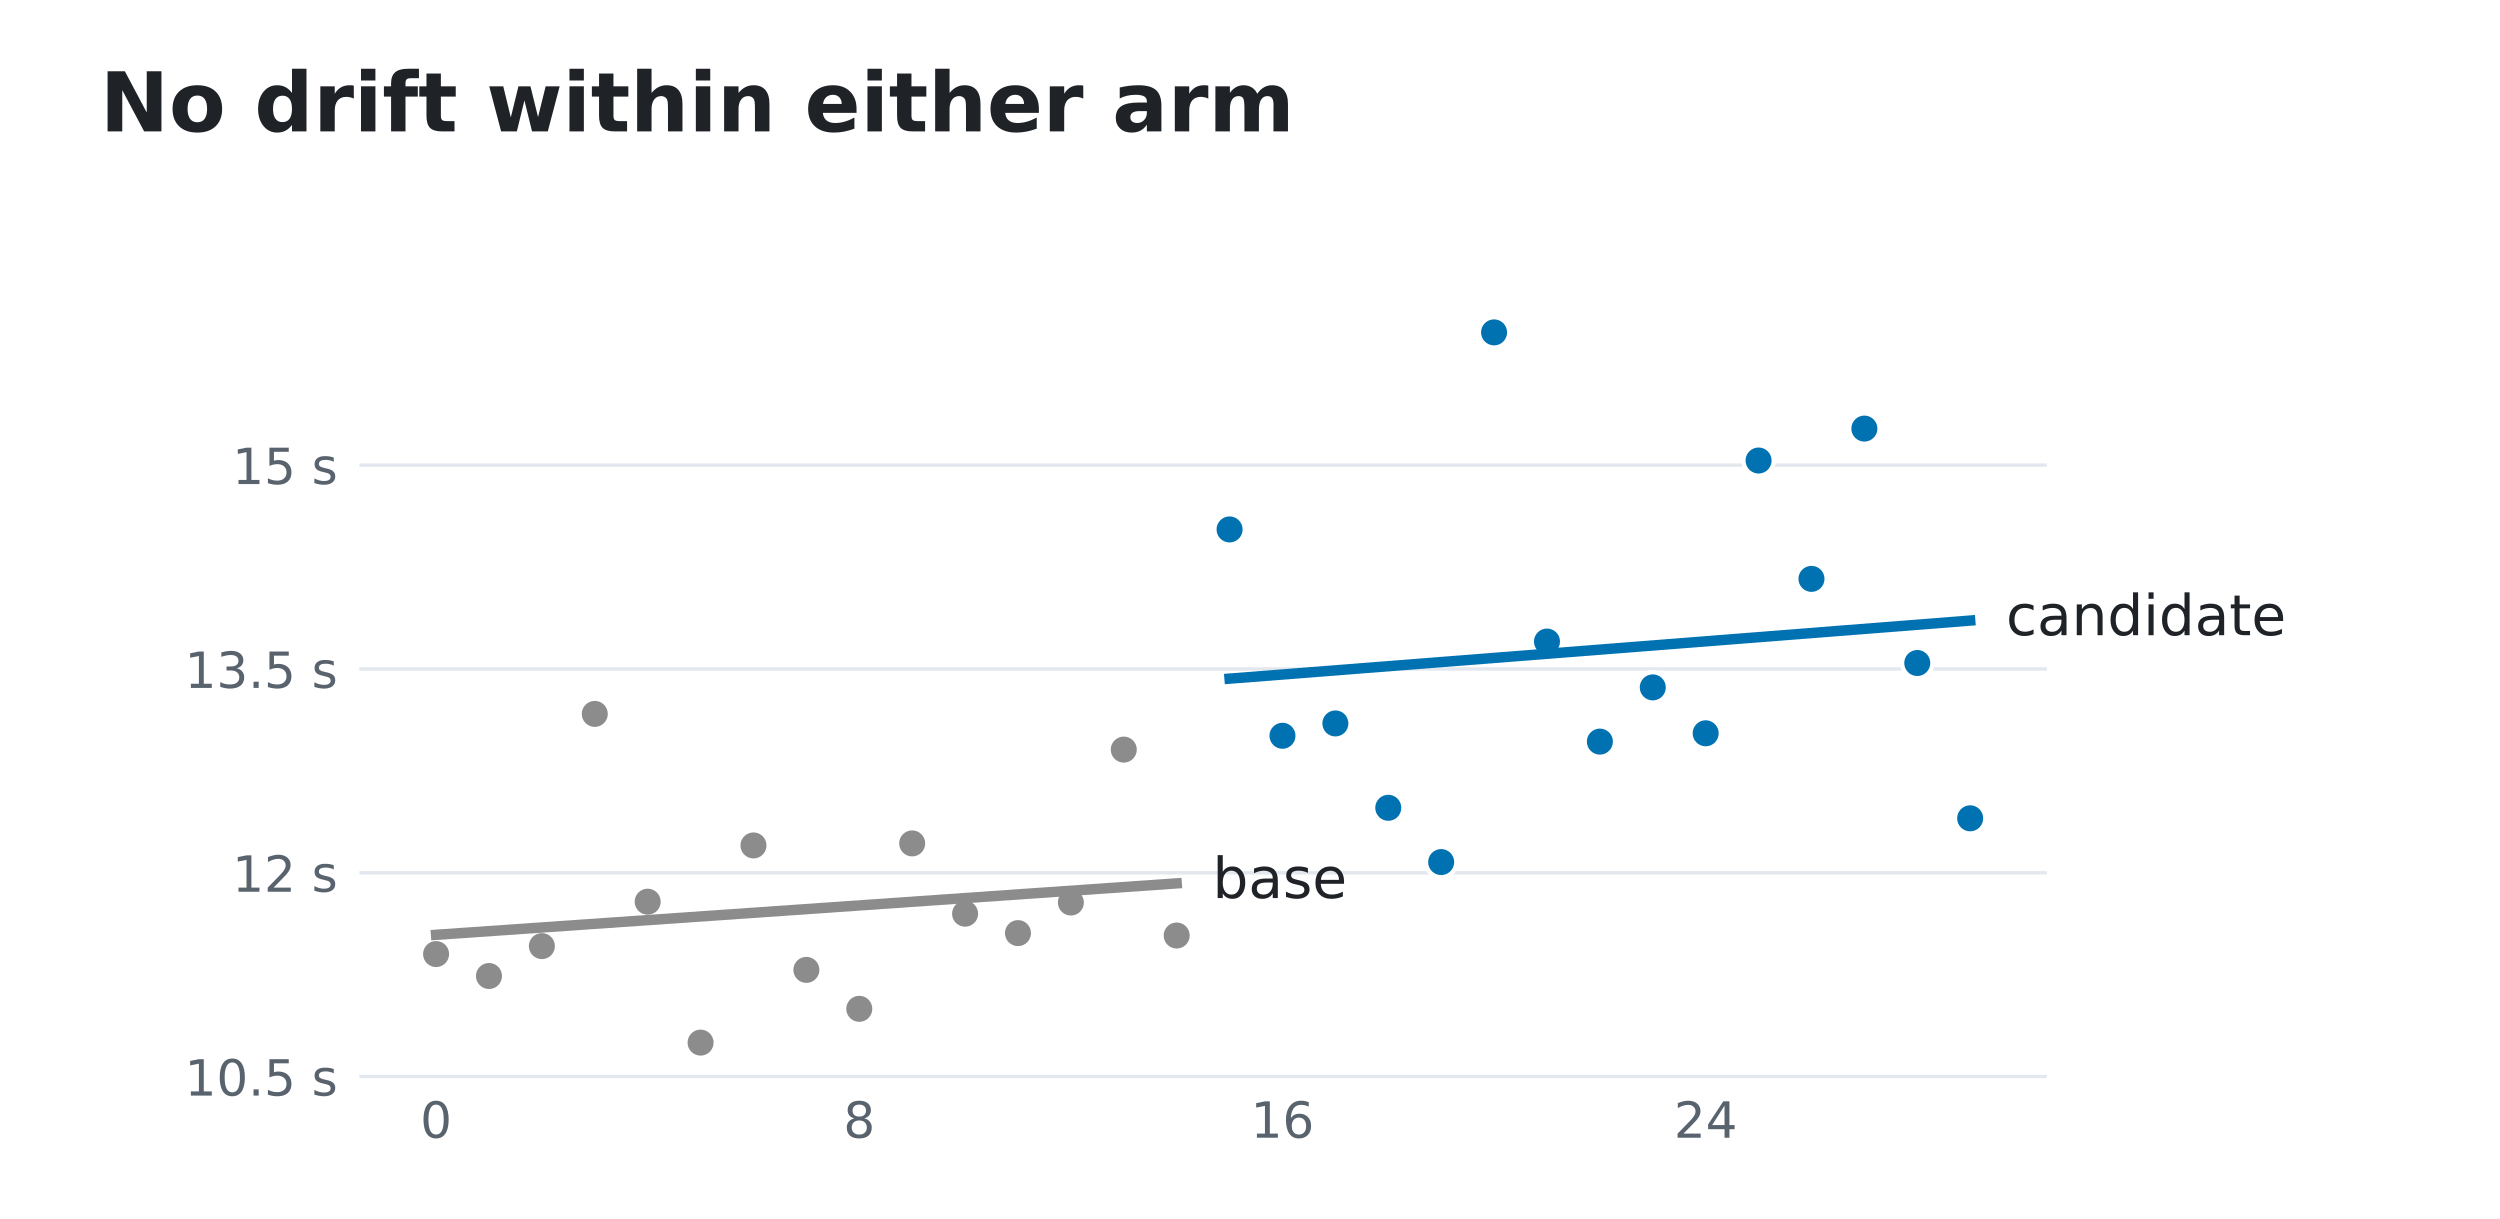
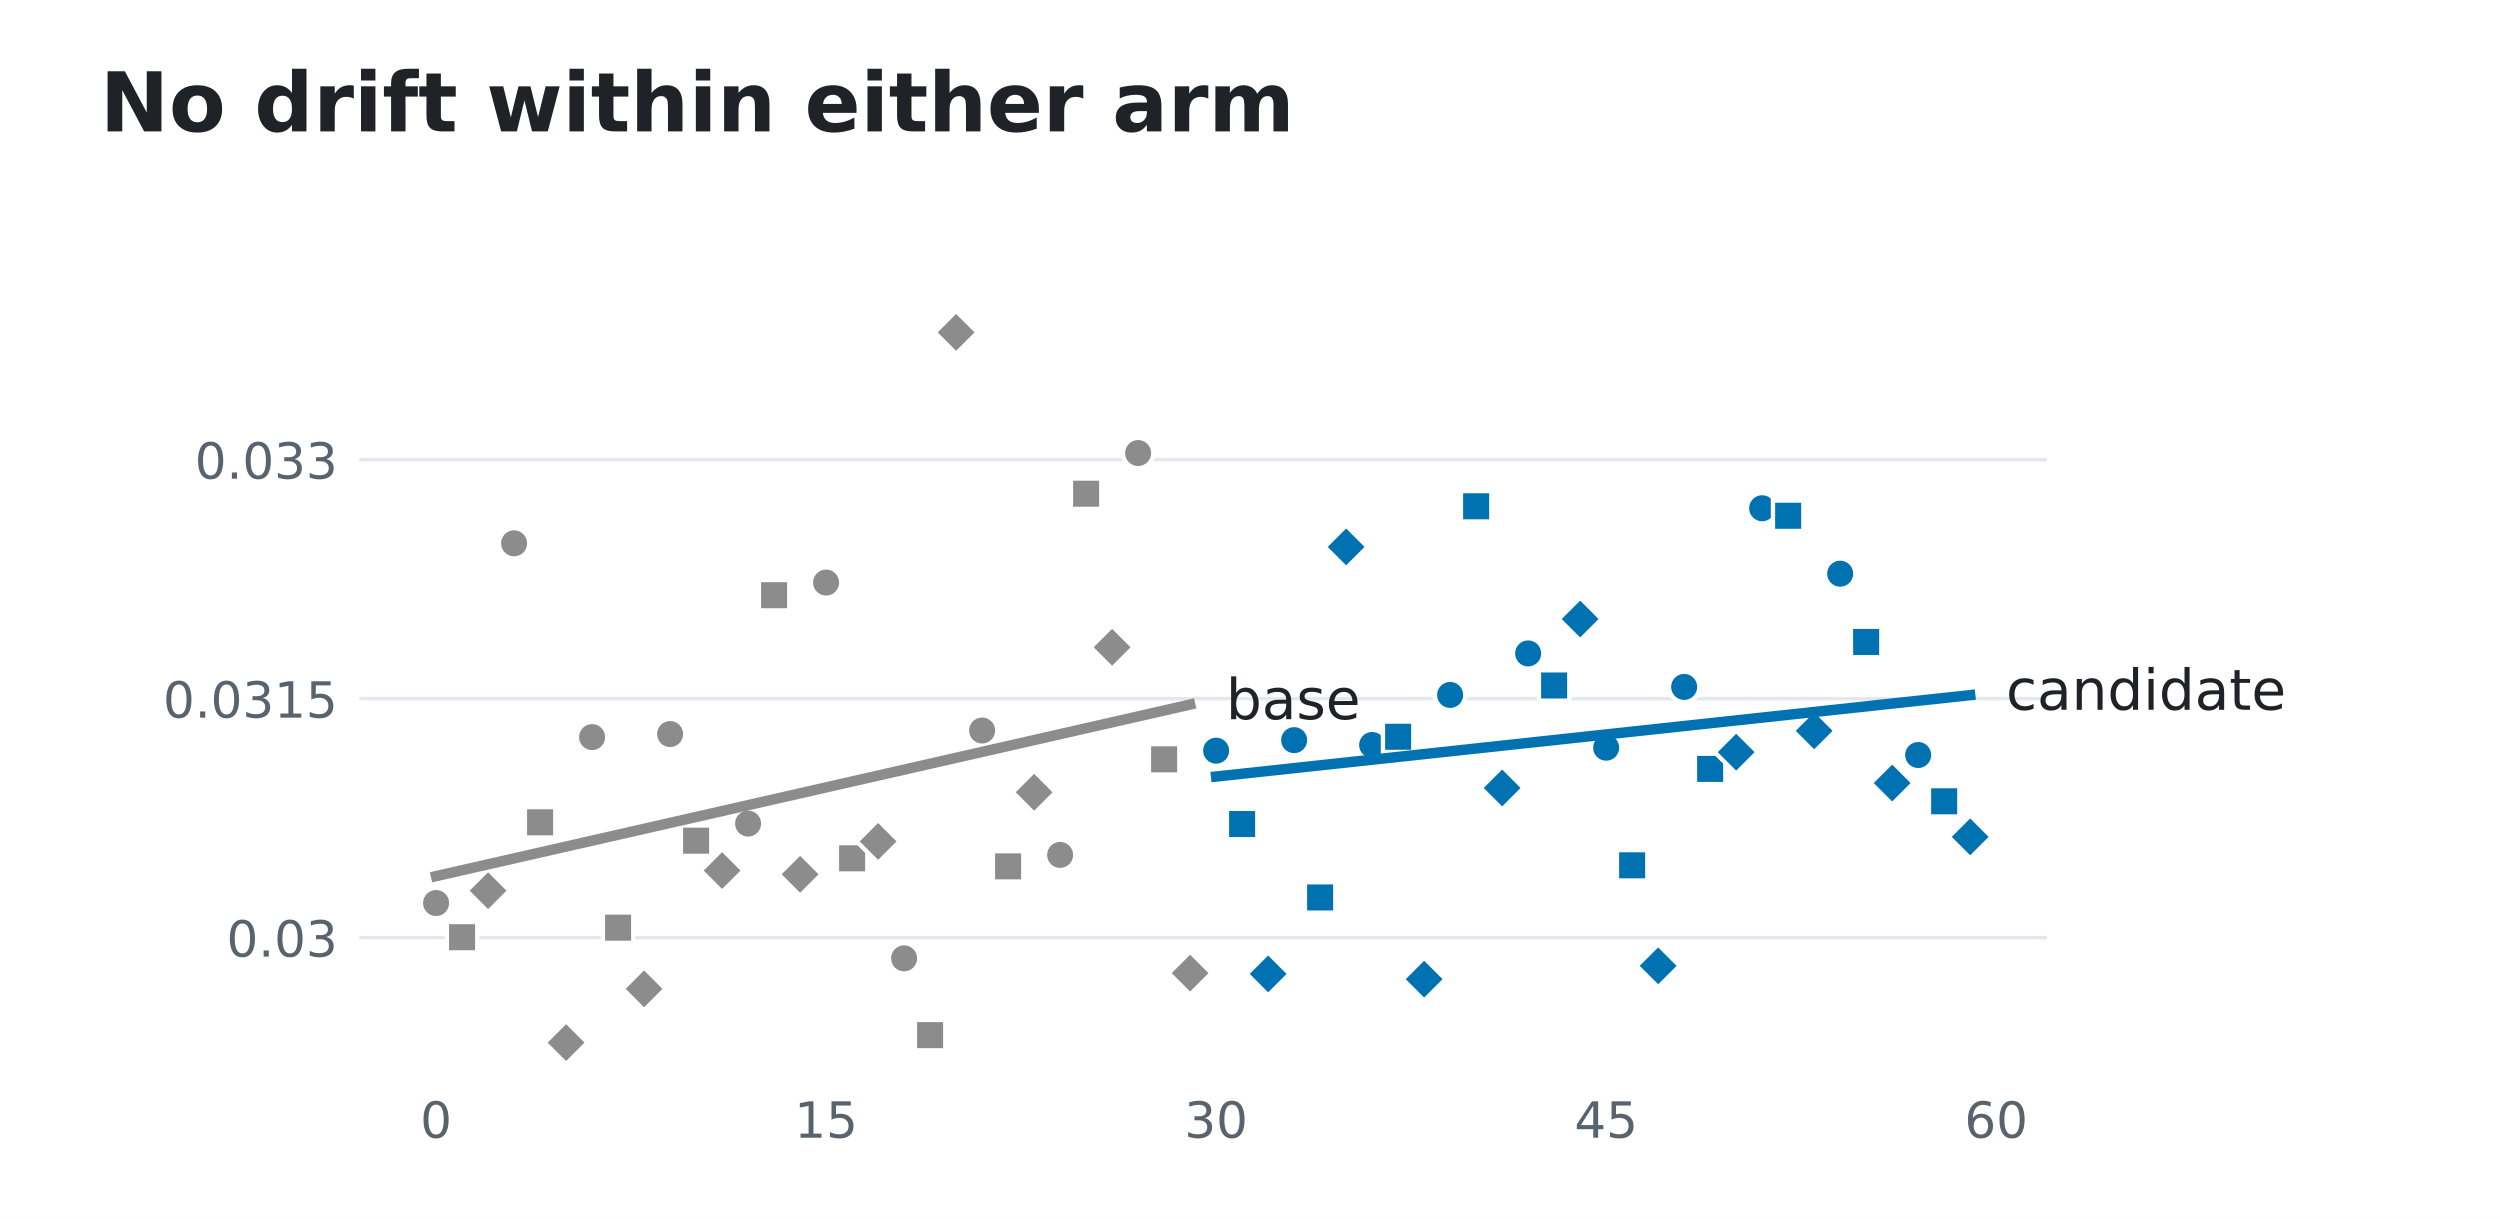
<svg xmlns="http://www.w3.org/2000/svg" xmlns:xlink="http://www.w3.org/1999/xlink" width="576pt" height="280.8pt" viewBox="0 0 576 280.8" version="1.1">
  <defs>
    <style type="text/css">*{stroke-linejoin: round; stroke-linecap: butt}</style>
  </defs>
  <g id="figure_1">
    <g id="patch_1">
      <path d="M 0 280.8  L 576 280.8  L 576 0  L 0 0  z " style="fill: #ffffff" />
    </g>
    <g id="axes_1">
      <g id="patch_2">
        <path d="M 82.8 248.4  L 471.6 248.4  L 471.6 68.4  L 82.8 68.4  z " style="fill: #ffffff" />
      </g>
      <g id="matplotlib.axis_1">
        <g id="xtick_1">
          <g id="line2d_1" />
          <g id="text_1">
            <g style="fill: #59636e" transform="translate(96.81429 262.1373) scale(0.115 -0.115)">
              <defs>
                <path id="DejaVuSans-13" d="M 2034 4250  Q 1547 4250 1301 3770  Q 1056 3291 1056 2328  Q 1056 1369 1301 889  Q 1547 409 2034 409  Q 2525 409 2770 889  Q 3016 1369 3016 2328  Q 3016 3291 2770 3770  Q 2525 4250 2034 4250  z M 2034 4750  Q 2819 4750 3233 4129  Q 3647 3509 3647 2328  Q 3647 1150 3233 529  Q 2819 -91 2034 -91  Q 1250 -91 836 529  Q 422 1150 422 2328  Q 422 3509 836 4129  Q 1250 4750 2034 4750  z " transform="scale(0.015625)" />
              </defs>
              <use xlink:href="#DejaVuSans-13" />
            </g>
          </g>
        </g>
        <g id="xtick_2">
          <g id="line2d_2" />
          <g id="text_2">
-             <g style="fill: #59636e" transform="translate(194.319 262.1373) scale(0.115 -0.115)">
-               <defs>
-                 <path id="DejaVuSans-1b" d="M 2034 2216  Q 1584 2216 1326 1975  Q 1069 1734 1069 1313  Q 1069 891 1326 650  Q 1584 409 2034 409  Q 2484 409 2743 651  Q 3003 894 3003 1313  Q 3003 1734 2745 1975  Q 2488 2216 2034 2216  z M 1403 2484  Q 997 2584 770 2862  Q 544 3141 544 3541  Q 544 4100 942 4425  Q 1341 4750 2034 4750  Q 2731 4750 3128 4425  Q 3525 4100 3525 3541  Q 3525 3141 3298 2862  Q 3072 2584 2669 2484  Q 3125 2378 3379 2068  Q 3634 1759 3634 1313  Q 3634 634 3220 271  Q 2806 -91 2034 -91  Q 1263 -91 848 271  Q 434 634 434 1313  Q 434 1759 690 2068  Q 947 2378 1403 2484  z M 1172 3481  Q 1172 3119 1398 2916  Q 1625 2713 2034 2713  Q 2441 2713 2670 2916  Q 2900 3119 2900 3481  Q 2900 3844 2670 4047  Q 2441 4250 2034 4250  Q 1625 4250 1398 4047  Q 1172 3844 1172 3481  z " transform="scale(0.015625)" />
-               </defs>
-               <use xlink:href="#DejaVuSans-1b" />
+             <g style="fill: #59636e" transform="translate(183.0172 262.1373) scale(0.115 -0.115)">
+               <defs>
+                 <path id="DejaVuSans-14" d="M 794 531  L 1825 531  L 1825 4091  L 703 3866  L 703 4441  L 1819 4666  L 2450 4666  L 2450 531  L 3481 531  L 3481 0  L 794 0  L 794 531  z " transform="scale(0.015625)" />
+                 <path id="DejaVuSans-18" d="M 691 4666  L 3169 4666  L 3169 4134  L 1269 4134  L 1269 2991  Q 1406 3038 1543 3061  Q 1681 3084 1819 3084  Q 2600 3084 3056 2656  Q 3513 2228 3513 1497  Q 3513 744 3044 326  Q 2575 -91 1722 -91  Q 1428 -91 1123 -41  Q 819 9 494 109  L 494 744  Q 775 591 1075 516  Q 1375 441 1709 441  Q 2250 441 2565 725  Q 2881 1009 2881 1497  Q 2881 1984 2565 2268  Q 2250 2553 1709 2553  Q 1456 2553 1204 2497  Q 953 2441 691 2322  L 691 4666  z " transform="scale(0.015625)" />
+               </defs>
+               <use xlink:href="#DejaVuSans-14" />
+               <use xlink:href="#DejaVuSans-18" transform="translate(63.625 0)" />
            </g>
          </g>
        </g>
        <g id="xtick_3">
          <g id="line2d_3" />
          <g id="text_3">
-             <g style="fill: #59636e" transform="translate(288.1653 262.1373) scale(0.115 -0.115)">
-               <defs>
-                 <path id="DejaVuSans-14" d="M 794 531  L 1825 531  L 1825 4091  L 703 3866  L 703 4441  L 1819 4666  L 2450 4666  L 2450 531  L 3481 531  L 3481 0  L 794 0  L 794 531  z " transform="scale(0.015625)" />
-                 <path id="DejaVuSans-19" d="M 2113 2584  Q 1688 2584 1439 2293  Q 1191 2003 1191 1497  Q 1191 994 1439 701  Q 1688 409 2113 409  Q 2538 409 2786 701  Q 3034 994 3034 1497  Q 3034 2003 2786 2293  Q 2538 2584 2113 2584  z M 3366 4563  L 3366 3988  Q 3128 4100 2886 4159  Q 2644 4219 2406 4219  Q 1781 4219 1451 3797  Q 1122 3375 1075 2522  Q 1259 2794 1537 2939  Q 1816 3084 2150 3084  Q 2853 3084 3261 2657  Q 3669 2231 3669 1497  Q 3669 778 3244 343  Q 2819 -91 2113 -91  Q 1303 -91 875 529  Q 447 1150 447 2328  Q 447 3434 972 4092  Q 1497 4750 2381 4750  Q 2619 4750 2861 4703  Q 3103 4656 3366 4563  z " transform="scale(0.015625)" />
-               </defs>
-               <use xlink:href="#DejaVuSans-14" />
-               <use xlink:href="#DejaVuSans-19" transform="translate(63.625 0)" />
+             <g style="fill: #59636e" transform="translate(272.8785 262.1373) scale(0.115 -0.115)">
+               <defs>
+                 <path id="DejaVuSans-16" d="M 2597 2516  Q 3050 2419 3304 2112  Q 3559 1806 3559 1356  Q 3559 666 3084 287  Q 2609 -91 1734 -91  Q 1441 -91 1130 -33  Q 819 25 488 141  L 488 750  Q 750 597 1062 519  Q 1375 441 1716 441  Q 2309 441 2620 675  Q 2931 909 2931 1356  Q 2931 1769 2642 2001  Q 2353 2234 1838 2234  L 1294 2234  L 1294 2753  L 1863 2753  Q 2328 2753 2575 2939  Q 2822 3125 2822 3475  Q 2822 3834 2567 4026  Q 2313 4219 1838 4219  Q 1578 4219 1281 4162  Q 984 4106 628 3988  L 628 4550  Q 988 4650 1302 4700  Q 1616 4750 1894 4750  Q 2613 4750 3031 4423  Q 3450 4097 3450 3541  Q 3450 3153 3228 2886  Q 3006 2619 2597 2516  z " transform="scale(0.015625)" />
+               </defs>
+               <use xlink:href="#DejaVuSans-16" />
+               <use xlink:href="#DejaVuSans-13" transform="translate(63.625 0)" />
            </g>
          </g>
        </g>
        <g id="xtick_4">
          <g id="line2d_4" />
          <g id="text_4">
-             <g style="fill: #59636e" transform="translate(385.67 262.1373) scale(0.115 -0.115)">
-               <defs>
-                 <path id="DejaVuSans-15" d="M 1228 531  L 3431 531  L 3431 0  L 469 0  L 469 531  Q 828 903 1448 1529  Q 2069 2156 2228 2338  Q 2531 2678 2651 2914  Q 2772 3150 2772 3378  Q 2772 3750 2511 3984  Q 2250 4219 1831 4219  Q 1534 4219 1204 4116  Q 875 4013 500 3803  L 500 4441  Q 881 4594 1212 4672  Q 1544 4750 1819 4750  Q 2544 4750 2975 4387  Q 3406 4025 3406 3419  Q 3406 3131 3298 2873  Q 3191 2616 2906 2266  Q 2828 2175 2409 1742  Q 1991 1309 1228 531  z " transform="scale(0.015625)" />
+             <g style="fill: #59636e" transform="translate(362.7398 262.1373) scale(0.115 -0.115)">
+               <defs>
                <path id="DejaVuSans-17" d="M 2419 4116  L 825 1625  L 2419 1625  L 2419 4116  z M 2253 4666  L 3047 4666  L 3047 1625  L 3713 1625  L 3713 1100  L 3047 1100  L 3047 0  L 2419 0  L 2419 1100  L 313 1100  L 313 1709  L 2253 4666  z " transform="scale(0.015625)" />
              </defs>
-               <use xlink:href="#DejaVuSans-15" />
-               <use xlink:href="#DejaVuSans-17" transform="translate(63.625 0)" />
+               <use xlink:href="#DejaVuSans-17" />
+               <use xlink:href="#DejaVuSans-18" transform="translate(63.625 0)" />
+             </g>
+           </g>
+         </g>
+         <g id="xtick_5">
+           <g id="line2d_5" />
+           <g id="text_5">
+             <g style="fill: #59636e" transform="translate(452.6012 262.1373) scale(0.115 -0.115)">
+               <defs>
+                 <path id="DejaVuSans-19" d="M 2113 2584  Q 1688 2584 1439 2293  Q 1191 2003 1191 1497  Q 1191 994 1439 701  Q 1688 409 2113 409  Q 2538 409 2786 701  Q 3034 994 3034 1497  Q 3034 2003 2786 2293  Q 2538 2584 2113 2584  z M 3366 4563  L 3366 3988  Q 3128 4100 2886 4159  Q 2644 4219 2406 4219  Q 1781 4219 1451 3797  Q 1122 3375 1075 2522  Q 1259 2794 1537 2939  Q 1816 3084 2150 3084  Q 2853 3084 3261 2657  Q 3669 2231 3669 1497  Q 3669 778 3244 343  Q 2819 -91 2113 -91  Q 1303 -91 875 529  Q 447 1150 447 2328  Q 447 3434 972 4092  Q 1497 4750 2381 4750  Q 2619 4750 2861 4703  Q 3103 4656 3366 4563  z " transform="scale(0.015625)" />
+               </defs>
+               <use xlink:href="#DejaVuSans-19" />
+               <use xlink:href="#DejaVuSans-13" transform="translate(63.625 0)" />
            </g>
          </g>
        </g>
      </g>
      <g id="matplotlib.axis_2">
        <g id="ytick_1">
-           <g id="line2d_5">
-             <path d="M 82.8 248.051  L 471.6 248.051  " clip-path="url(#pccd698657f)" style="fill: none; stroke: #e3e8ee; stroke-width: 0.8; stroke-linecap: square" />
-           </g>
-           <g id="line2d_6" />
-           <g id="text_5">
-             <g style="fill: #59636e" transform="translate(42.54891 252.4196) scale(0.115 -0.115)">
+           <g id="line2d_6">
+             <path d="M 82.8 216.038  L 471.6 216.038  " clip-path="url(#pa3ae9942be)" style="fill: none; stroke: #e3e8ee; stroke-width: 0.8; stroke-linecap: square" />
+           </g>
+           <g id="line2d_7" />
+           <g id="text_6">
+             <g style="fill: #59636e" transform="translate(52.19453 220.4064) scale(0.115 -0.115)">
              <defs>
                <path id="DejaVuSans-11" d="M 684 794  L 1344 794  L 1344 0  L 684 0  L 684 794  z " transform="scale(0.015625)" />
-                 <path id="DejaVuSans-18" d="M 691 4666  L 3169 4666  L 3169 4134  L 1269 4134  L 1269 2991  Q 1406 3038 1543 3061  Q 1681 3084 1819 3084  Q 2600 3084 3056 2656  Q 3513 2228 3513 1497  Q 3513 744 3044 326  Q 2575 -91 1722 -91  Q 1428 -91 1123 -41  Q 819 9 494 109  L 494 744  Q 775 591 1075 516  Q 1375 441 1709 441  Q 2250 441 2565 725  Q 2881 1009 2881 1497  Q 2881 1984 2565 2268  Q 2250 2553 1709 2553  Q 1456 2553 1204 2497  Q 953 2441 691 2322  L 691 4666  z " transform="scale(0.015625)" />
-                 <path id="DejaVuSans-3" transform="scale(0.015625)" />
-                 <path id="DejaVuSans-56" d="M 2834 3397  L 2834 2853  Q 2591 2978 2328 3040  Q 2066 3103 1784 3103  Q 1356 3103 1142 2972  Q 928 2841 928 2578  Q 928 2378 1081 2264  Q 1234 2150 1697 2047  L 1894 2003  Q 2506 1872 2764 1633  Q 3022 1394 3022 966  Q 3022 478 2636 193  Q 2250 -91 1575 -91  Q 1294 -91 989 -36  Q 684 19 347 128  L 347 722  Q 666 556 975 473  Q 1284 391 1588 391  Q 1994 391 2212 530  Q 2431 669 2431 922  Q 2431 1156 2273 1281  Q 2116 1406 1581 1522  L 1381 1569  Q 847 1681 609 1914  Q 372 2147 372 2553  Q 372 3047 722 3315  Q 1072 3584 1716 3584  Q 2034 3584 2315 3537  Q 2597 3491 2834 3397  z " transform="scale(0.015625)" />
-               </defs>
-               <use xlink:href="#DejaVuSans-14" />
-               <use xlink:href="#DejaVuSans-13" transform="translate(63.625 0)" />
-               <use xlink:href="#DejaVuSans-11" transform="translate(127.25 0)" />
-               <use xlink:href="#DejaVuSans-18" transform="translate(159.0312 0)" />
-               <use xlink:href="#DejaVuSans-3" transform="translate(222.6562 0)" />
-               <use xlink:href="#DejaVuSans-56" transform="translate(254.4375 0)" />
+               </defs>
+               <use xlink:href="#DejaVuSans-13" />
+               <use xlink:href="#DejaVuSans-11" transform="translate(63.625 0)" />
+               <use xlink:href="#DejaVuSans-13" transform="translate(95.40625 0)" />
+               <use xlink:href="#DejaVuSans-16" transform="translate(159.0312 0)" />
            </g>
          </g>
        </g>
        <g id="ytick_2">
-           <g id="line2d_7">
-             <path d="M 82.8 201.088  L 471.6 201.088  " clip-path="url(#pccd698657f)" style="fill: none; stroke: #e3e8ee; stroke-width: 0.8; stroke-linecap: square" />
-           </g>
-           <g id="line2d_8" />
-           <g id="text_6">
-             <g style="fill: #59636e" transform="translate(53.52063 205.4562) scale(0.115 -0.115)">
-               <use xlink:href="#DejaVuSans-14" />
-               <use xlink:href="#DejaVuSans-15" transform="translate(63.625 0)" />
-               <use xlink:href="#DejaVuSans-3" transform="translate(127.25 0)" />
-               <use xlink:href="#DejaVuSans-56" transform="translate(159.0312 0)" />
+           <g id="line2d_8">
+             <path d="M 82.8 160.977  L 471.6 160.977  " clip-path="url(#pa3ae9942be)" style="fill: none; stroke: #e3e8ee; stroke-width: 0.8; stroke-linecap: square" />
+           </g>
+           <g id="line2d_9" />
+           <g id="text_7">
+             <g style="fill: #59636e" transform="translate(37.56078 165.3452) scale(0.115 -0.115)">
+               <use xlink:href="#DejaVuSans-13" />
+               <use xlink:href="#DejaVuSans-11" transform="translate(63.625 0)" />
+               <use xlink:href="#DejaVuSans-13" transform="translate(95.40625 0)" />
+               <use xlink:href="#DejaVuSans-16" transform="translate(159.0312 0)" />
+               <use xlink:href="#DejaVuSans-14" transform="translate(222.6562 0)" />
+               <use xlink:href="#DejaVuSans-18" transform="translate(286.2812 0)" />
            </g>
          </g>
        </g>
        <g id="ytick_3">
-           <g id="line2d_9">
-             <path d="M 82.8 154.124  L 471.6 154.124  " clip-path="url(#pccd698657f)" style="fill: none; stroke: #e3e8ee; stroke-width: 0.8; stroke-linecap: square" />
-           </g>
-           <g id="line2d_10" />
-           <g id="text_7">
-             <g style="fill: #59636e" transform="translate(42.54891 158.4928) scale(0.115 -0.115)">
-               <defs>
-                 <path id="DejaVuSans-16" d="M 2597 2516  Q 3050 2419 3304 2112  Q 3559 1806 3559 1356  Q 3559 666 3084 287  Q 2609 -91 1734 -91  Q 1441 -91 1130 -33  Q 819 25 488 141  L 488 750  Q 750 597 1062 519  Q 1375 441 1716 441  Q 2309 441 2620 675  Q 2931 909 2931 1356  Q 2931 1769 2642 2001  Q 2353 2234 1838 2234  L 1294 2234  L 1294 2753  L 1863 2753  Q 2328 2753 2575 2939  Q 2822 3125 2822 3475  Q 2822 3834 2567 4026  Q 2313 4219 1838 4219  Q 1578 4219 1281 4162  Q 984 4106 628 3988  L 628 4550  Q 988 4650 1302 4700  Q 1616 4750 1894 4750  Q 2613 4750 3031 4423  Q 3450 4097 3450 3541  Q 3450 3153 3228 2886  Q 3006 2619 2597 2516  z " transform="scale(0.015625)" />
-               </defs>
-               <use xlink:href="#DejaVuSans-14" />
-               <use xlink:href="#DejaVuSans-16" transform="translate(63.625 0)" />
-               <use xlink:href="#DejaVuSans-11" transform="translate(127.25 0)" />
-               <use xlink:href="#DejaVuSans-18" transform="translate(159.0312 0)" />
-               <use xlink:href="#DejaVuSans-3" transform="translate(222.6562 0)" />
-               <use xlink:href="#DejaVuSans-56" transform="translate(254.4375 0)" />
-             </g>
-           </g>
-         </g>
-         <g id="ytick_4">
-           <g id="line2d_11">
-             <path d="M 82.8 107.161  L 471.6 107.161  " clip-path="url(#pccd698657f)" style="fill: none; stroke: #e3e8ee; stroke-width: 0.8; stroke-linecap: square" />
-           </g>
-           <g id="line2d_12" />
+           <g id="line2d_10">
+             <path d="M 82.8 105.915  L 471.6 105.915  " clip-path="url(#pa3ae9942be)" style="fill: none; stroke: #e3e8ee; stroke-width: 0.8; stroke-linecap: square" />
+           </g>
+           <g id="line2d_11" />
          <g id="text_8">
-             <g style="fill: #59636e" transform="translate(53.52063 111.5293) scale(0.115 -0.115)">
-               <use xlink:href="#DejaVuSans-14" />
-               <use xlink:href="#DejaVuSans-18" transform="translate(63.625 0)" />
-               <use xlink:href="#DejaVuSans-3" transform="translate(127.25 0)" />
-               <use xlink:href="#DejaVuSans-56" transform="translate(159.0312 0)" />
-             </g>
-           </g>
+             <g style="fill: #59636e" transform="translate(44.87766 110.284) scale(0.115 -0.115)">
+               <use xlink:href="#DejaVuSans-13" />
+               <use xlink:href="#DejaVuSans-11" transform="translate(63.625 0)" />
+               <use xlink:href="#DejaVuSans-13" transform="translate(95.40625 0)" />
+               <use xlink:href="#DejaVuSans-16" transform="translate(159.0312 0)" />
+               <use xlink:href="#DejaVuSans-16" transform="translate(222.6562 0)" />
+             </g>
+           </g>
+         </g>
+       </g>
+       <g id="line2d_12">
+         <defs>
+           <path id="m67a68dfc3f" d="M 0 3.5  C 0.928 3.5 1.819 3.131 2.475 2.475  C 3.131 1.819 3.5 0.928 3.5 0  C 3.5 -0.928 3.131 -1.819 2.475 -2.475  C 1.819 -3.131 0.928 -3.5 0 -3.5  C -0.928 -3.5 -1.819 -3.131 -2.475 -2.475  C -3.131 -1.819 -3.5 -0.928 -3.5 0  C -3.5 0.928 -3.131 1.819 -2.475 2.475  C -1.819 3.131 -0.928 3.5 0 3.5  z " style="stroke: #ffffff" />
+         </defs>
+         <g clip-path="url(#pa3ae9942be)">
+           <use xlink:href="#m67a68dfc3f" x="100.473" y="208.058" style="fill: #8c8c8c; stroke: #ffffff" />
+           <use xlink:href="#m67a68dfc3f" x="118.445" y="125.182" style="fill: #8c8c8c; stroke: #ffffff" />
+           <use xlink:href="#m67a68dfc3f" x="136.417" y="169.833" style="fill: #8c8c8c; stroke: #ffffff" />
+           <use xlink:href="#m67a68dfc3f" x="154.39" y="169.128" style="fill: #8c8c8c; stroke: #ffffff" />
+           <use xlink:href="#m67a68dfc3f" x="172.362" y="189.752" style="fill: #8c8c8c; stroke: #ffffff" />
+           <use xlink:href="#m67a68dfc3f" x="190.334" y="134.223" style="fill: #8c8c8c; stroke: #ffffff" />
+           <use xlink:href="#m67a68dfc3f" x="208.306" y="220.804" style="fill: #8c8c8c; stroke: #ffffff" />
+           <use xlink:href="#m67a68dfc3f" x="226.279" y="168.312" style="fill: #8c8c8c; stroke: #ffffff" />
+           <use xlink:href="#m67a68dfc3f" x="244.251" y="196.972" style="fill: #8c8c8c; stroke: #ffffff" />
+           <use xlink:href="#m67a68dfc3f" x="262.223" y="104.381" style="fill: #8c8c8c; stroke: #ffffff" />
        </g>
      </g>
      <g id="line2d_13">
        <defs>
-           <path id="m5ba1bca658" d="M 0 3.5  C 0.928 3.5 1.819 3.131 2.475 2.475  C 3.131 1.819 3.5 0.928 3.5 0  C 3.5 -0.928 3.131 -1.819 2.475 -2.475  C 1.819 -3.131 0.928 -3.5 0 -3.5  C -0.928 -3.5 -1.819 -3.131 -2.475 -2.475  C -3.131 -1.819 -3.5 -0.928 -3.5 0  C -3.5 0.928 -3.131 1.819 -2.475 2.475  C -1.819 3.131 -0.928 3.5 0 3.5  z " style="stroke: #ffffff" />
-         </defs>
-         <g clip-path="url(#pccd698657f)">
-           <use xlink:href="#m5ba1bca658" x="100.473" y="219.818" style="fill: #8c8c8c; stroke: #ffffff" />
-           <use xlink:href="#m5ba1bca658" x="112.661" y="224.872" style="fill: #8c8c8c; stroke: #ffffff" />
-           <use xlink:href="#m5ba1bca658" x="124.849" y="217.985" style="fill: #8c8c8c; stroke: #ffffff" />
-           <use xlink:href="#m5ba1bca658" x="137.037" y="164.481" style="fill: #8c8c8c; stroke: #ffffff" />
-           <use xlink:href="#m5ba1bca658" x="149.225" y="207.749" style="fill: #8c8c8c; stroke: #ffffff" />
-           <use xlink:href="#m5ba1bca658" x="161.413" y="240.218" style="fill: #8c8c8c; stroke: #ffffff" />
-           <use xlink:href="#m5ba1bca658" x="173.601" y="194.79" style="fill: #8c8c8c; stroke: #ffffff" />
-           <use xlink:href="#m5ba1bca658" x="185.789" y="223.463" style="fill: #8c8c8c; stroke: #ffffff" />
-           <use xlink:href="#m5ba1bca658" x="197.977" y="232.432" style="fill: #8c8c8c; stroke: #ffffff" />
-           <use xlink:href="#m5ba1bca658" x="210.166" y="194.32" style="fill: #8c8c8c; stroke: #ffffff" />
-           <use xlink:href="#m5ba1bca658" x="222.354" y="210.514" style="fill: #8c8c8c; stroke: #ffffff" />
-           <use xlink:href="#m5ba1bca658" x="234.542" y="214.987" style="fill: #8c8c8c; stroke: #ffffff" />
-           <use xlink:href="#m5ba1bca658" x="246.73" y="207.938" style="fill: #8c8c8c; stroke: #ffffff" />
-           <use xlink:href="#m5ba1bca658" x="258.918" y="172.708" style="fill: #8c8c8c; stroke: #ffffff" />
-           <use xlink:href="#m5ba1bca658" x="271.106" y="215.545" style="fill: #8c8c8c; stroke: #ffffff" />
+           <path id="me1c380f4b7" d="M -3.5 3.5  L 3.5 3.5  L 3.5 -3.5  L -3.5 -3.5  z " style="stroke: #ffffff; stroke-linejoin: miter" />
+         </defs>
+         <g clip-path="url(#pa3ae9942be)">
+           <use xlink:href="#me1c380f4b7" x="106.463" y="215.938" style="fill: #8c8c8c; stroke: #ffffff; stroke-linejoin: miter" />
+           <use xlink:href="#me1c380f4b7" x="124.436" y="189.464" style="fill: #8c8c8c; stroke: #ffffff; stroke-linejoin: miter" />
+           <use xlink:href="#me1c380f4b7" x="142.408" y="213.736" style="fill: #8c8c8c; stroke: #ffffff; stroke-linejoin: miter" />
+           <use xlink:href="#me1c380f4b7" x="160.38" y="193.696" style="fill: #8c8c8c; stroke: #ffffff; stroke-linejoin: miter" />
+           <use xlink:href="#me1c380f4b7" x="178.353" y="137.134" style="fill: #8c8c8c; stroke: #ffffff; stroke-linejoin: miter" />
+           <use xlink:href="#me1c380f4b7" x="196.325" y="197.758" style="fill: #8c8c8c; stroke: #ffffff; stroke-linejoin: miter" />
+           <use xlink:href="#me1c380f4b7" x="214.297" y="238.497" style="fill: #8c8c8c; stroke: #ffffff; stroke-linejoin: miter" />
+           <use xlink:href="#me1c380f4b7" x="232.269" y="199.607" style="fill: #8c8c8c; stroke: #ffffff; stroke-linejoin: miter" />
+           <use xlink:href="#me1c380f4b7" x="250.242" y="113.752" style="fill: #8c8c8c; stroke: #ffffff; stroke-linejoin: miter" />
+           <use xlink:href="#me1c380f4b7" x="268.214" y="174.95" style="fill: #8c8c8c; stroke: #ffffff; stroke-linejoin: miter" />
+         </g>
+       </g>
+       <g id="line2d_14">
+         <defs>
+           <path id="mb5526e1ef9" d="M -0 4.95  L 4.95 0  L 0 -4.95  L -4.95 -0  z " style="stroke: #ffffff; stroke-linejoin: miter" />
+         </defs>
+         <g clip-path="url(#pa3ae9942be)">
+           <use xlink:href="#mb5526e1ef9" x="112.454" y="205.214" style="fill: #8c8c8c; stroke: #ffffff; stroke-linejoin: miter" />
+           <use xlink:href="#mb5526e1ef9" x="130.427" y="240.218" style="fill: #8c8c8c; stroke: #ffffff; stroke-linejoin: miter" />
+           <use xlink:href="#mb5526e1ef9" x="148.399" y="227.832" style="fill: #8c8c8c; stroke: #ffffff; stroke-linejoin: miter" />
+           <use xlink:href="#mb5526e1ef9" x="166.371" y="200.578" style="fill: #8c8c8c; stroke: #ffffff; stroke-linejoin: miter" />
+           <use xlink:href="#mb5526e1ef9" x="184.343" y="201.439" style="fill: #8c8c8c; stroke: #ffffff; stroke-linejoin: miter" />
+           <use xlink:href="#mb5526e1ef9" x="202.316" y="193.858" style="fill: #8c8c8c; stroke: #ffffff; stroke-linejoin: miter" />
+           <use xlink:href="#mb5526e1ef9" x="220.288" y="76.582" style="fill: #8c8c8c; stroke: #ffffff; stroke-linejoin: miter" />
+           <use xlink:href="#mb5526e1ef9" x="238.26" y="182.544" style="fill: #8c8c8c; stroke: #ffffff; stroke-linejoin: miter" />
+           <use xlink:href="#mb5526e1ef9" x="256.232" y="149.132" style="fill: #8c8c8c; stroke: #ffffff; stroke-linejoin: miter" />
+           <use xlink:href="#mb5526e1ef9" x="274.205" y="224.209" style="fill: #8c8c8c; stroke: #ffffff; stroke-linejoin: miter" />
        </g>
      </g>
      <g id="text_9">
-         <g style="fill: #1f2328" transform="translate(271.106 206.9078) scale(0.13 -0.13)">
+         <g style="fill: #1f2328" transform="translate(274.2046 165.704) scale(0.13 -0.13)">
          <defs>
+             <path id="DejaVuSans-3" transform="scale(0.015625)" />
            <path id="DejaVuSans-45" d="M 3116 1747  Q 3116 2381 2855 2742  Q 2594 3103 2138 3103  Q 1681 3103 1420 2742  Q 1159 2381 1159 1747  Q 1159 1113 1420 752  Q 1681 391 2138 391  Q 2594 391 2855 752  Q 3116 1113 3116 1747  z M 1159 2969  Q 1341 3281 1617 3432  Q 1894 3584 2278 3584  Q 2916 3584 3314 3078  Q 3713 2572 3713 1747  Q 3713 922 3314 415  Q 2916 -91 2278 -91  Q 1894 -91 1617 61  Q 1341 213 1159 525  L 1159 0  L 581 0  L 581 4863  L 1159 4863  L 1159 2969  z " transform="scale(0.015625)" />
            <path id="DejaVuSans-44" d="M 2194 1759  Q 1497 1759 1228 1600  Q 959 1441 959 1056  Q 959 750 1161 570  Q 1363 391 1709 391  Q 2188 391 2477 730  Q 2766 1069 2766 1631  L 2766 1759  L 2194 1759  z M 3341 1997  L 3341 0  L 2766 0  L 2766 531  Q 2569 213 2275 61  Q 1981 -91 1556 -91  Q 1019 -91 701 211  Q 384 513 384 1019  Q 384 1609 779 1909  Q 1175 2209 1959 2209  L 2766 2209  L 2766 2266  Q 2766 2663 2505 2880  Q 2244 3097 1772 3097  Q 1472 3097 1187 3025  Q 903 2953 641 2809  L 641 3341  Q 956 3463 1253 3523  Q 1550 3584 1831 3584  Q 2591 3584 2966 3190  Q 3341 2797 3341 1997  z " transform="scale(0.015625)" />
+             <path id="DejaVuSans-56" d="M 2834 3397  L 2834 2853  Q 2591 2978 2328 3040  Q 2066 3103 1784 3103  Q 1356 3103 1142 2972  Q 928 2841 928 2578  Q 928 2378 1081 2264  Q 1234 2150 1697 2047  L 1894 2003  Q 2506 1872 2764 1633  Q 3022 1394 3022 966  Q 3022 478 2636 193  Q 2250 -91 1575 -91  Q 1294 -91 989 -36  Q 684 19 347 128  L 347 722  Q 666 556 975 473  Q 1284 391 1588 391  Q 1994 391 2212 530  Q 2431 669 2431 922  Q 2431 1156 2273 1281  Q 2116 1406 1581 1522  L 1381 1569  Q 847 1681 609 1914  Q 372 2147 372 2553  Q 372 3047 722 3315  Q 1072 3584 1716 3584  Q 2034 3584 2315 3537  Q 2597 3491 2834 3397  z " transform="scale(0.015625)" />
            <path id="DejaVuSans-48" d="M 3597 1894  L 3597 1613  L 953 1613  Q 991 1019 1311 708  Q 1631 397 2203 397  Q 2534 397 2845 478  Q 3156 559 3463 722  L 3463 178  Q 3153 47 2828 -22  Q 2503 -91 2169 -91  Q 1331 -91 842 396  Q 353 884 353 1716  Q 353 2575 817 3079  Q 1281 3584 2069 3584  Q 2775 3584 3186 3129  Q 3597 2675 3597 1894  z M 3022 2063  Q 3016 2534 2758 2815  Q 2500 3097 2075 3097  Q 1594 3097 1305 2825  Q 1016 2553 972 2059  L 3022 2063  z " transform="scale(0.015625)" />
          </defs>
          <use xlink:href="#DejaVuSans-3" />
          <use xlink:href="#DejaVuSans-3" transform="translate(31.78125 0)" />
          <use xlink:href="#DejaVuSans-45" transform="translate(63.5625 0)" />
          <use xlink:href="#DejaVuSans-44" transform="translate(127.0469 0)" />
          <use xlink:href="#DejaVuSans-56" transform="translate(188.3281 0)" />
          <use xlink:href="#DejaVuSans-48" transform="translate(240.4219 0)" />
        </g>
      </g>
-       <g id="line2d_14">
-         <defs>
-           <path id="mf5ae3dc33e" d="M 0 3.5  C 0.928 3.5 1.819 3.131 2.475 2.475  C 3.131 1.819 3.5 0.928 3.5 0  C 3.5 -0.928 3.131 -1.819 2.475 -2.475  C 1.819 -3.131 0.928 -3.5 0 -3.5  C -0.928 -3.5 -1.819 -3.131 -2.475 -2.475  C -3.131 -1.819 -3.5 -0.928 -3.5 0  C -3.5 0.928 -3.131 1.819 -2.475 2.475  C -1.819 3.131 -0.928 3.5 0 3.5  z " style="stroke: #ffffff" />
-         </defs>
-         <g clip-path="url(#pccd698657f)">
-           <use xlink:href="#mf5ae3dc33e" x="283.294" y="121.981" style="fill: #0072b2; stroke: #ffffff" />
-           <use xlink:href="#mf5ae3dc33e" x="295.482" y="169.521" style="fill: #0072b2; stroke: #ffffff" />
-           <use xlink:href="#mf5ae3dc33e" x="307.67" y="166.678" style="fill: #0072b2; stroke: #ffffff" />
-           <use xlink:href="#mf5ae3dc33e" x="319.858" y="186.117" style="fill: #0072b2; stroke: #ffffff" />
-           <use xlink:href="#mf5ae3dc33e" x="332.046" y="198.623" style="fill: #0072b2; stroke: #ffffff" />
-           <use xlink:href="#mf5ae3dc33e" x="344.234" y="76.582" style="fill: #0072b2; stroke: #ffffff" />
-           <use xlink:href="#mf5ae3dc33e" x="356.423" y="147.814" style="fill: #0072b2; stroke: #ffffff" />
-           <use xlink:href="#mf5ae3dc33e" x="368.611" y="170.865" style="fill: #0072b2; stroke: #ffffff" />
-           <use xlink:href="#mf5ae3dc33e" x="380.799" y="158.376" style="fill: #0072b2; stroke: #ffffff" />
-           <use xlink:href="#mf5ae3dc33e" x="392.987" y="168.949" style="fill: #0072b2; stroke: #ffffff" />
-           <use xlink:href="#mf5ae3dc33e" x="405.175" y="106.105" style="fill: #0072b2; stroke: #ffffff" />
-           <use xlink:href="#mf5ae3dc33e" x="417.363" y="133.372" style="fill: #0072b2; stroke: #ffffff" />
-           <use xlink:href="#mf5ae3dc33e" x="429.551" y="98.747" style="fill: #0072b2; stroke: #ffffff" />
-           <use xlink:href="#mf5ae3dc33e" x="441.739" y="152.757" style="fill: #0072b2; stroke: #ffffff" />
-           <use xlink:href="#mf5ae3dc33e" x="453.927" y="188.539" style="fill: #0072b2; stroke: #ffffff" />
+       <g id="line2d_15">
+         <defs>
+           <path id="m1be9ecb0f6" d="M 0 3.5  C 0.928 3.5 1.819 3.131 2.475 2.475  C 3.131 1.819 3.5 0.928 3.5 0  C 3.5 -0.928 3.131 -1.819 2.475 -2.475  C 1.819 -3.131 0.928 -3.5 0 -3.5  C -0.928 -3.5 -1.819 -3.131 -2.475 -2.475  C -3.131 -1.819 -3.5 -0.928 -3.5 0  C -3.5 0.928 -3.131 1.819 -2.475 2.475  C -1.819 3.131 -0.928 3.5 0 3.5  z " style="stroke: #ffffff" />
+         </defs>
+         <g clip-path="url(#pa3ae9942be)">
+           <use xlink:href="#m1be9ecb0f6" x="280.195" y="172.953" style="fill: #0072b2; stroke: #ffffff" />
+           <use xlink:href="#m1be9ecb0f6" x="298.168" y="170.53" style="fill: #0072b2; stroke: #ffffff" />
+           <use xlink:href="#m1be9ecb0f6" x="316.14" y="171.641" style="fill: #0072b2; stroke: #ffffff" />
+           <use xlink:href="#m1be9ecb0f6" x="334.112" y="160.114" style="fill: #0072b2; stroke: #ffffff" />
+           <use xlink:href="#m1be9ecb0f6" x="352.084" y="150.549" style="fill: #0072b2; stroke: #ffffff" />
+           <use xlink:href="#m1be9ecb0f6" x="370.057" y="172.264" style="fill: #0072b2; stroke: #ffffff" />
+           <use xlink:href="#m1be9ecb0f6" x="388.029" y="158.266" style="fill: #0072b2; stroke: #ffffff" />
+           <use xlink:href="#m1be9ecb0f6" x="406.001" y="117.102" style="fill: #0072b2; stroke: #ffffff" />
+           <use xlink:href="#m1be9ecb0f6" x="423.973" y="132.179" style="fill: #0072b2; stroke: #ffffff" />
+           <use xlink:href="#m1be9ecb0f6" x="441.946" y="173.956" style="fill: #0072b2; stroke: #ffffff" />
+         </g>
+       </g>
+       <g id="line2d_16">
+         <defs>
+           <path id="m70fcd89052" d="M -3.5 3.5  L 3.5 3.5  L 3.5 -3.5  L -3.5 -3.5  z " style="stroke: #ffffff; stroke-linejoin: miter" />
+         </defs>
+         <g clip-path="url(#pa3ae9942be)">
+           <use xlink:href="#m70fcd89052" x="286.186" y="189.856" style="fill: #0072b2; stroke: #ffffff; stroke-linejoin: miter" />
+           <use xlink:href="#m70fcd89052" x="304.158" y="206.773" style="fill: #0072b2; stroke: #ffffff; stroke-linejoin: miter" />
+           <use xlink:href="#m70fcd89052" x="322.131" y="169.752" style="fill: #0072b2; stroke: #ffffff; stroke-linejoin: miter" />
+           <use xlink:href="#m70fcd89052" x="340.103" y="116.649" style="fill: #0072b2; stroke: #ffffff; stroke-linejoin: miter" />
+           <use xlink:href="#m70fcd89052" x="358.075" y="157.935" style="fill: #0072b2; stroke: #ffffff; stroke-linejoin: miter" />
+           <use xlink:href="#m70fcd89052" x="376.047" y="199.37" style="fill: #0072b2; stroke: #ffffff; stroke-linejoin: miter" />
+           <use xlink:href="#m70fcd89052" x="394.02" y="177.159" style="fill: #0072b2; stroke: #ffffff; stroke-linejoin: miter" />
+           <use xlink:href="#m70fcd89052" x="411.992" y="118.832" style="fill: #0072b2; stroke: #ffffff; stroke-linejoin: miter" />
+           <use xlink:href="#m70fcd89052" x="429.964" y="147.906" style="fill: #0072b2; stroke: #ffffff; stroke-linejoin: miter" />
+           <use xlink:href="#m70fcd89052" x="447.937" y="184.621" style="fill: #0072b2; stroke: #ffffff; stroke-linejoin: miter" />
+         </g>
+       </g>
+       <g id="line2d_17">
+         <defs>
+           <path id="m4d06d71f1b" d="M -0 4.95  L 4.95 0  L 0 -4.95  L -4.95 -0  z " style="stroke: #ffffff; stroke-linejoin: miter" />
+         </defs>
+         <g clip-path="url(#pa3ae9942be)">
+           <use xlink:href="#m4d06d71f1b" x="292.177" y="224.39" style="fill: #0072b2; stroke: #ffffff; stroke-linejoin: miter" />
+           <use xlink:href="#m4d06d71f1b" x="310.149" y="126.007" style="fill: #0072b2; stroke: #ffffff; stroke-linejoin: miter" />
+           <use xlink:href="#m4d06d71f1b" x="328.121" y="225.6" style="fill: #0072b2; stroke: #ffffff; stroke-linejoin: miter" />
+           <use xlink:href="#m4d06d71f1b" x="346.094" y="181.542" style="fill: #0072b2; stroke: #ffffff; stroke-linejoin: miter" />
+           <use xlink:href="#m4d06d71f1b" x="364.066" y="142.622" style="fill: #0072b2; stroke: #ffffff; stroke-linejoin: miter" />
+           <use xlink:href="#m4d06d71f1b" x="382.038" y="222.53" style="fill: #0072b2; stroke: #ffffff; stroke-linejoin: miter" />
+           <use xlink:href="#m4d06d71f1b" x="400.01" y="173.305" style="fill: #0072b2; stroke: #ffffff; stroke-linejoin: miter" />
+           <use xlink:href="#m4d06d71f1b" x="417.983" y="168.386" style="fill: #0072b2; stroke: #ffffff; stroke-linejoin: miter" />
+           <use xlink:href="#m4d06d71f1b" x="435.955" y="180.411" style="fill: #0072b2; stroke: #ffffff; stroke-linejoin: miter" />
+           <use xlink:href="#m4d06d71f1b" x="453.927" y="192.811" style="fill: #0072b2; stroke: #ffffff; stroke-linejoin: miter" />
        </g>
      </g>
      <g id="text_10">
-         <g style="fill: #1f2328" transform="translate(453.9273 146.3566) scale(0.13 -0.13)">
+         <g style="fill: #1f2328" transform="translate(453.9273 163.5339) scale(0.13 -0.13)">
          <defs>
            <path id="DejaVuSans-46" d="M 3122 3366  L 3122 2828  Q 2878 2963 2633 3030  Q 2388 3097 2138 3097  Q 1578 3097 1268 2742  Q 959 2388 959 1747  Q 959 1106 1268 751  Q 1578 397 2138 397  Q 2388 397 2633 464  Q 2878 531 3122 666  L 3122 134  Q 2881 22 2623 -34  Q 2366 -91 2075 -91  Q 1284 -91 818 406  Q 353 903 353 1747  Q 353 2603 823 3093  Q 1294 3584 2113 3584  Q 2378 3584 2631 3529  Q 2884 3475 3122 3366  z " transform="scale(0.015625)" />
            <path id="DejaVuSans-51" d="M 3513 2113  L 3513 0  L 2938 0  L 2938 2094  Q 2938 2591 2744 2837  Q 2550 3084 2163 3084  Q 1697 3084 1428 2787  Q 1159 2491 1159 1978  L 1159 0  L 581 0  L 581 3500  L 1159 3500  L 1159 2956  Q 1366 3272 1645 3428  Q 1925 3584 2291 3584  Q 2894 3584 3203 3211  Q 3513 2838 3513 2113  z " transform="scale(0.015625)" />
            <path id="DejaVuSans-47" d="M 2906 2969  L 2906 4863  L 3481 4863  L 3481 0  L 2906 0  L 2906 525  Q 2725 213 2448 61  Q 2172 -91 1784 -91  Q 1150 -91 751 415  Q 353 922 353 1747  Q 353 2572 751 3078  Q 1150 3584 1784 3584  Q 2172 3584 2448 3432  Q 2725 3281 2906 2969  z M 947 1747  Q 947 1113 1208 752  Q 1469 391 1925 391  Q 2381 391 2643 752  Q 2906 1113 2906 1747  Q 2906 2381 2643 2742  Q 2381 3103 1925 3103  Q 1469 3103 1208 2742  Q 947 2381 947 1747  z " transform="scale(0.015625)" />
            <path id="DejaVuSans-4c" d="M 603 3500  L 1178 3500  L 1178 0  L 603 0  L 603 3500  z M 603 4863  L 1178 4863  L 1178 4134  L 603 4134  L 603 4863  z " transform="scale(0.015625)" />
            <path id="DejaVuSans-57" d="M 1172 4494  L 1172 3500  L 2356 3500  L 2356 3053  L 1172 3053  L 1172 1153  Q 1172 725 1289 603  Q 1406 481 1766 481  L 2356 481  L 2356 0  L 1766 0  Q 1100 0 847 248  Q 594 497 594 1153  L 594 3053  L 172 3053  L 172 3500  L 594 3500  L 594 4494  L 1172 4494  z " transform="scale(0.015625)" />
          </defs>
          <use xlink:href="#DejaVuSans-3" />
          <use xlink:href="#DejaVuSans-3" transform="translate(31.78125 0)" />
          <use xlink:href="#DejaVuSans-46" transform="translate(63.5625 0)" />
          <use xlink:href="#DejaVuSans-44" transform="translate(118.5469 0)" />
          <use xlink:href="#DejaVuSans-51" transform="translate(179.8281 0)" />
          <use xlink:href="#DejaVuSans-47" transform="translate(243.2031 0)" />
          <use xlink:href="#DejaVuSans-4c" transform="translate(306.6875 0)" />
          <use xlink:href="#DejaVuSans-47" transform="translate(334.4688 0)" />
          <use xlink:href="#DejaVuSans-44" transform="translate(397.9531 0)" />
          <use xlink:href="#DejaVuSans-57" transform="translate(459.2344 0)" />
          <use xlink:href="#DejaVuSans-48" transform="translate(498.4375 0)" />
        </g>
      </g>
-       <g id="line2d_15">
-         <path d="M 100.473 215.379  L 271.106 203.53  " clip-path="url(#pccd698657f)" style="fill: none; stroke: #8c8c8c; stroke-width: 2.4; stroke-linecap: square" />
-       </g>
-       <g id="line2d_16">
-         <path d="M 283.294 156.358  L 453.927 142.979  " clip-path="url(#pccd698657f)" style="fill: none; stroke: #0072b2; stroke-width: 2.4; stroke-linecap: square" />
+       <g id="line2d_18">
+         <path d="M 100.473 201.859  L 274.205 162.327  " clip-path="url(#pa3ae9942be)" style="fill: none; stroke: #8c8c8c; stroke-width: 2.4; stroke-linecap: square" />
+       </g>
+       <g id="line2d_19">
+         <path d="M 280.195 178.911  L 453.927 160.156  " clip-path="url(#pa3ae9942be)" style="fill: none; stroke: #0072b2; stroke-width: 2.4; stroke-linecap: square" />
      </g>
    </g>
    <g id="text_11">
      <g style="fill: #1f2328" transform="translate(23.04 30.27703) scale(0.19 -0.19)">
        <defs>
          <path id="DejaVuSans-Bold-31" d="M 588 4666  L 1931 4666  L 3628 1466  L 3628 4666  L 4769 4666  L 4769 0  L 3425 0  L 1728 3200  L 1728 0  L 588 0  L 588 4666  z " transform="scale(0.015625)" />
          <path id="DejaVuSans-Bold-52" d="M 2203 2784  Q 1831 2784 1636 2517  Q 1441 2250 1441 1747  Q 1441 1244 1636 976  Q 1831 709 2203 709  Q 2569 709 2762 976  Q 2956 1244 2956 1747  Q 2956 2250 2762 2517  Q 2569 2784 2203 2784  z M 2203 3584  Q 3106 3584 3614 3096  Q 4122 2609 4122 1747  Q 4122 884 3614 396  Q 3106 -91 2203 -91  Q 1297 -91 786 396  Q 275 884 275 1747  Q 275 2609 786 3096  Q 1297 3584 2203 3584  z " transform="scale(0.015625)" />
          <path id="DejaVuSans-Bold-3" transform="scale(0.015625)" />
          <path id="DejaVuSans-Bold-47" d="M 2919 2988  L 2919 4863  L 4044 4863  L 4044 0  L 2919 0  L 2919 506  Q 2688 197 2409 53  Q 2131 -91 1766 -91  Q 1119 -91 703 423  Q 288 938 288 1747  Q 288 2556 703 3070  Q 1119 3584 1766 3584  Q 2128 3584 2408 3439  Q 2688 3294 2919 2988  z M 2181 722  Q 2541 722 2730 984  Q 2919 1247 2919 1747  Q 2919 2247 2730 2509  Q 2541 2772 2181 2772  Q 1825 2772 1636 2509  Q 1447 2247 1447 1747  Q 1447 1247 1636 984  Q 1825 722 2181 722  z " transform="scale(0.015625)" />
          <path id="DejaVuSans-Bold-55" d="M 3138 2547  Q 2991 2616 2845 2648  Q 2700 2681 2553 2681  Q 2122 2681 1889 2404  Q 1656 2128 1656 1613  L 1656 0  L 538 0  L 538 3500  L 1656 3500  L 1656 2925  Q 1872 3269 2151 3426  Q 2431 3584 2822 3584  Q 2878 3584 2943 3579  Q 3009 3575 3134 3559  L 3138 2547  z " transform="scale(0.015625)" />
          <path id="DejaVuSans-Bold-4c" d="M 538 3500  L 1656 3500  L 1656 0  L 538 0  L 538 3500  z M 538 4863  L 1656 4863  L 1656 3950  L 538 3950  L 538 4863  z " transform="scale(0.015625)" />
          <path id="DejaVuSans-Bold-49" d="M 2841 4863  L 2841 4128  L 2222 4128  Q 1984 4128 1890 4042  Q 1797 3956 1797 3744  L 1797 3500  L 2753 3500  L 2753 2700  L 1797 2700  L 1797 0  L 678 0  L 678 2700  L 122 2700  L 122 3500  L 678 3500  L 678 3744  Q 678 4316 997 4589  Q 1316 4863 1984 4863  L 2841 4863  z " transform="scale(0.015625)" />
          <path id="DejaVuSans-Bold-57" d="M 1759 4494  L 1759 3500  L 2913 3500  L 2913 2700  L 1759 2700  L 1759 1216  Q 1759 972 1856 886  Q 1953 800 2241 800  L 2816 800  L 2816 0  L 1856 0  Q 1194 0 917 276  Q 641 553 641 1216  L 641 2700  L 84 2700  L 84 3500  L 641 3500  L 641 4494  L 1759 4494  z " transform="scale(0.015625)" />
          <path id="DejaVuSans-Bold-5a" d="M 225 3500  L 1313 3500  L 1900 1088  L 2491 3500  L 3425 3500  L 4013 1113  L 4603 3500  L 5691 3500  L 4769 0  L 3547 0  L 2956 2406  L 2369 0  L 1147 0  L 225 3500  z " transform="scale(0.015625)" />
          <path id="DejaVuSans-Bold-4b" d="M 4056 2131  L 4056 0  L 2931 0  L 2931 347  L 2931 1625  Q 2931 2084 2911 2256  Q 2891 2428 2841 2509  Q 2775 2619 2662 2680  Q 2550 2741 2406 2741  Q 2056 2741 1856 2470  Q 1656 2200 1656 1722  L 1656 0  L 538 0  L 538 4863  L 1656 4863  L 1656 2988  Q 1909 3294 2193 3439  Q 2478 3584 2822 3584  Q 3428 3584 3742 3212  Q 4056 2841 4056 2131  z " transform="scale(0.015625)" />
          <path id="DejaVuSans-Bold-51" d="M 4056 2131  L 4056 0  L 2931 0  L 2931 347  L 2931 1631  Q 2931 2084 2911 2256  Q 2891 2428 2841 2509  Q 2775 2619 2662 2680  Q 2550 2741 2406 2741  Q 2056 2741 1856 2470  Q 1656 2200 1656 1722  L 1656 0  L 538 0  L 538 3500  L 1656 3500  L 1656 2988  Q 1909 3294 2193 3439  Q 2478 3584 2822 3584  Q 3428 3584 3742 3212  Q 4056 2841 4056 2131  z " transform="scale(0.015625)" />
          <path id="DejaVuSans-Bold-48" d="M 4031 1759  L 4031 1441  L 1416 1441  Q 1456 1047 1700 850  Q 1944 653 2381 653  Q 2734 653 3104 758  Q 3475 863 3866 1075  L 3866 213  Q 3469 63 3072 -14  Q 2675 -91 2278 -91  Q 1328 -91 801 392  Q 275 875 275 1747  Q 275 2603 792 3093  Q 1309 3584 2216 3584  Q 3041 3584 3536 3087  Q 4031 2591 4031 1759  z M 2881 2131  Q 2881 2450 2695 2645  Q 2509 2841 2209 2841  Q 1884 2841 1681 2658  Q 1478 2475 1428 2131  L 2881 2131  z " transform="scale(0.015625)" />
          <path id="DejaVuSans-Bold-44" d="M 2106 1575  Q 1756 1575 1579 1456  Q 1403 1338 1403 1106  Q 1403 894 1545 773  Q 1688 653 1941 653  Q 2256 653 2472 879  Q 2688 1106 2688 1447  L 2688 1575  L 2106 1575  z M 3816 1997  L 3816 0  L 2688 0  L 2688 519  Q 2463 200 2181 54  Q 1900 -91 1497 -91  Q 953 -91 614 226  Q 275 544 275 1050  Q 275 1666 698 1953  Q 1122 2241 2028 2241  L 2688 2241  L 2688 2328  Q 2688 2594 2478 2717  Q 2269 2841 1825 2841  Q 1466 2841 1156 2769  Q 847 2697 581 2553  L 581 3406  Q 941 3494 1303 3539  Q 1666 3584 2028 3584  Q 2975 3584 3395 3211  Q 3816 2838 3816 1997  z " transform="scale(0.015625)" />
          <path id="DejaVuSans-Bold-50" d="M 3781 2919  Q 3994 3244 4286 3414  Q 4578 3584 4928 3584  Q 5531 3584 5847 3212  Q 6163 2841 6163 2131  L 6163 0  L 5038 0  L 5038 1825  Q 5041 1866 5042 1909  Q 5044 1953 5044 2034  Q 5044 2406 4934 2573  Q 4825 2741 4581 2741  Q 4263 2741 4089 2478  Q 3916 2216 3909 1719  L 3909 0  L 2784 0  L 2784 1825  Q 2784 2406 2684 2573  Q 2584 2741 2328 2741  Q 2006 2741 1831 2477  Q 1656 2213 1656 1722  L 1656 0  L 531 0  L 531 3500  L 1656 3500  L 1656 2988  Q 1863 3284 2130 3434  Q 2397 3584 2719 3584  Q 3081 3584 3359 3409  Q 3638 3234 3781 2919  z " transform="scale(0.015625)" />
        </defs>
        <use xlink:href="#DejaVuSans-Bold-31" />
        <use xlink:href="#DejaVuSans-Bold-52" transform="translate(83.6875 0)" />
        <use xlink:href="#DejaVuSans-Bold-3" transform="translate(152.3906 0)" />
        <use xlink:href="#DejaVuSans-Bold-47" transform="translate(187.2031 0)" />
        <use xlink:href="#DejaVuSans-Bold-55" transform="translate(258.7812 0)" />
        <use xlink:href="#DejaVuSans-Bold-4c" transform="translate(308.0938 0)" />
        <use xlink:href="#DejaVuSans-Bold-49" transform="translate(342.375 0)" />
        <use xlink:href="#DejaVuSans-Bold-57" transform="translate(385.875 0)" />
        <use xlink:href="#DejaVuSans-Bold-3" transform="translate(433.6719 0)" />
        <use xlink:href="#DejaVuSans-Bold-5a" transform="translate(468.4844 0)" />
        <use xlink:href="#DejaVuSans-Bold-4c" transform="translate(560.875 0)" />
        <use xlink:href="#DejaVuSans-Bold-57" transform="translate(595.1562 0)" />
        <use xlink:href="#DejaVuSans-Bold-4b" transform="translate(642.9531 0)" />
        <use xlink:href="#DejaVuSans-Bold-4c" transform="translate(714.1406 0)" />
        <use xlink:href="#DejaVuSans-Bold-51" transform="translate(748.4219 0)" />
        <use xlink:href="#DejaVuSans-Bold-3" transform="translate(819.6094 0)" />
        <use xlink:href="#DejaVuSans-Bold-48" transform="translate(854.4219 0)" />
        <use xlink:href="#DejaVuSans-Bold-4c" transform="translate(922.25 0)" />
        <use xlink:href="#DejaVuSans-Bold-57" transform="translate(956.5312 0)" />
        <use xlink:href="#DejaVuSans-Bold-4b" transform="translate(1004.328 0)" />
        <use xlink:href="#DejaVuSans-Bold-48" transform="translate(1075.516 0)" />
        <use xlink:href="#DejaVuSans-Bold-55" transform="translate(1143.344 0)" />
        <use xlink:href="#DejaVuSans-Bold-3" transform="translate(1192.656 0)" />
        <use xlink:href="#DejaVuSans-Bold-44" transform="translate(1227.469 0)" />
        <use xlink:href="#DejaVuSans-Bold-55" transform="translate(1294.953 0)" />
        <use xlink:href="#DejaVuSans-Bold-50" transform="translate(1344.266 0)" />
      </g>
    </g>
  </g>
  <defs>
-     <clipPath id="pccd698657f">
+     <clipPath id="pa3ae9942be">
      <rect x="82.8" y="68.4" width="388.8" height="180" />
    </clipPath>
  </defs>
</svg>
